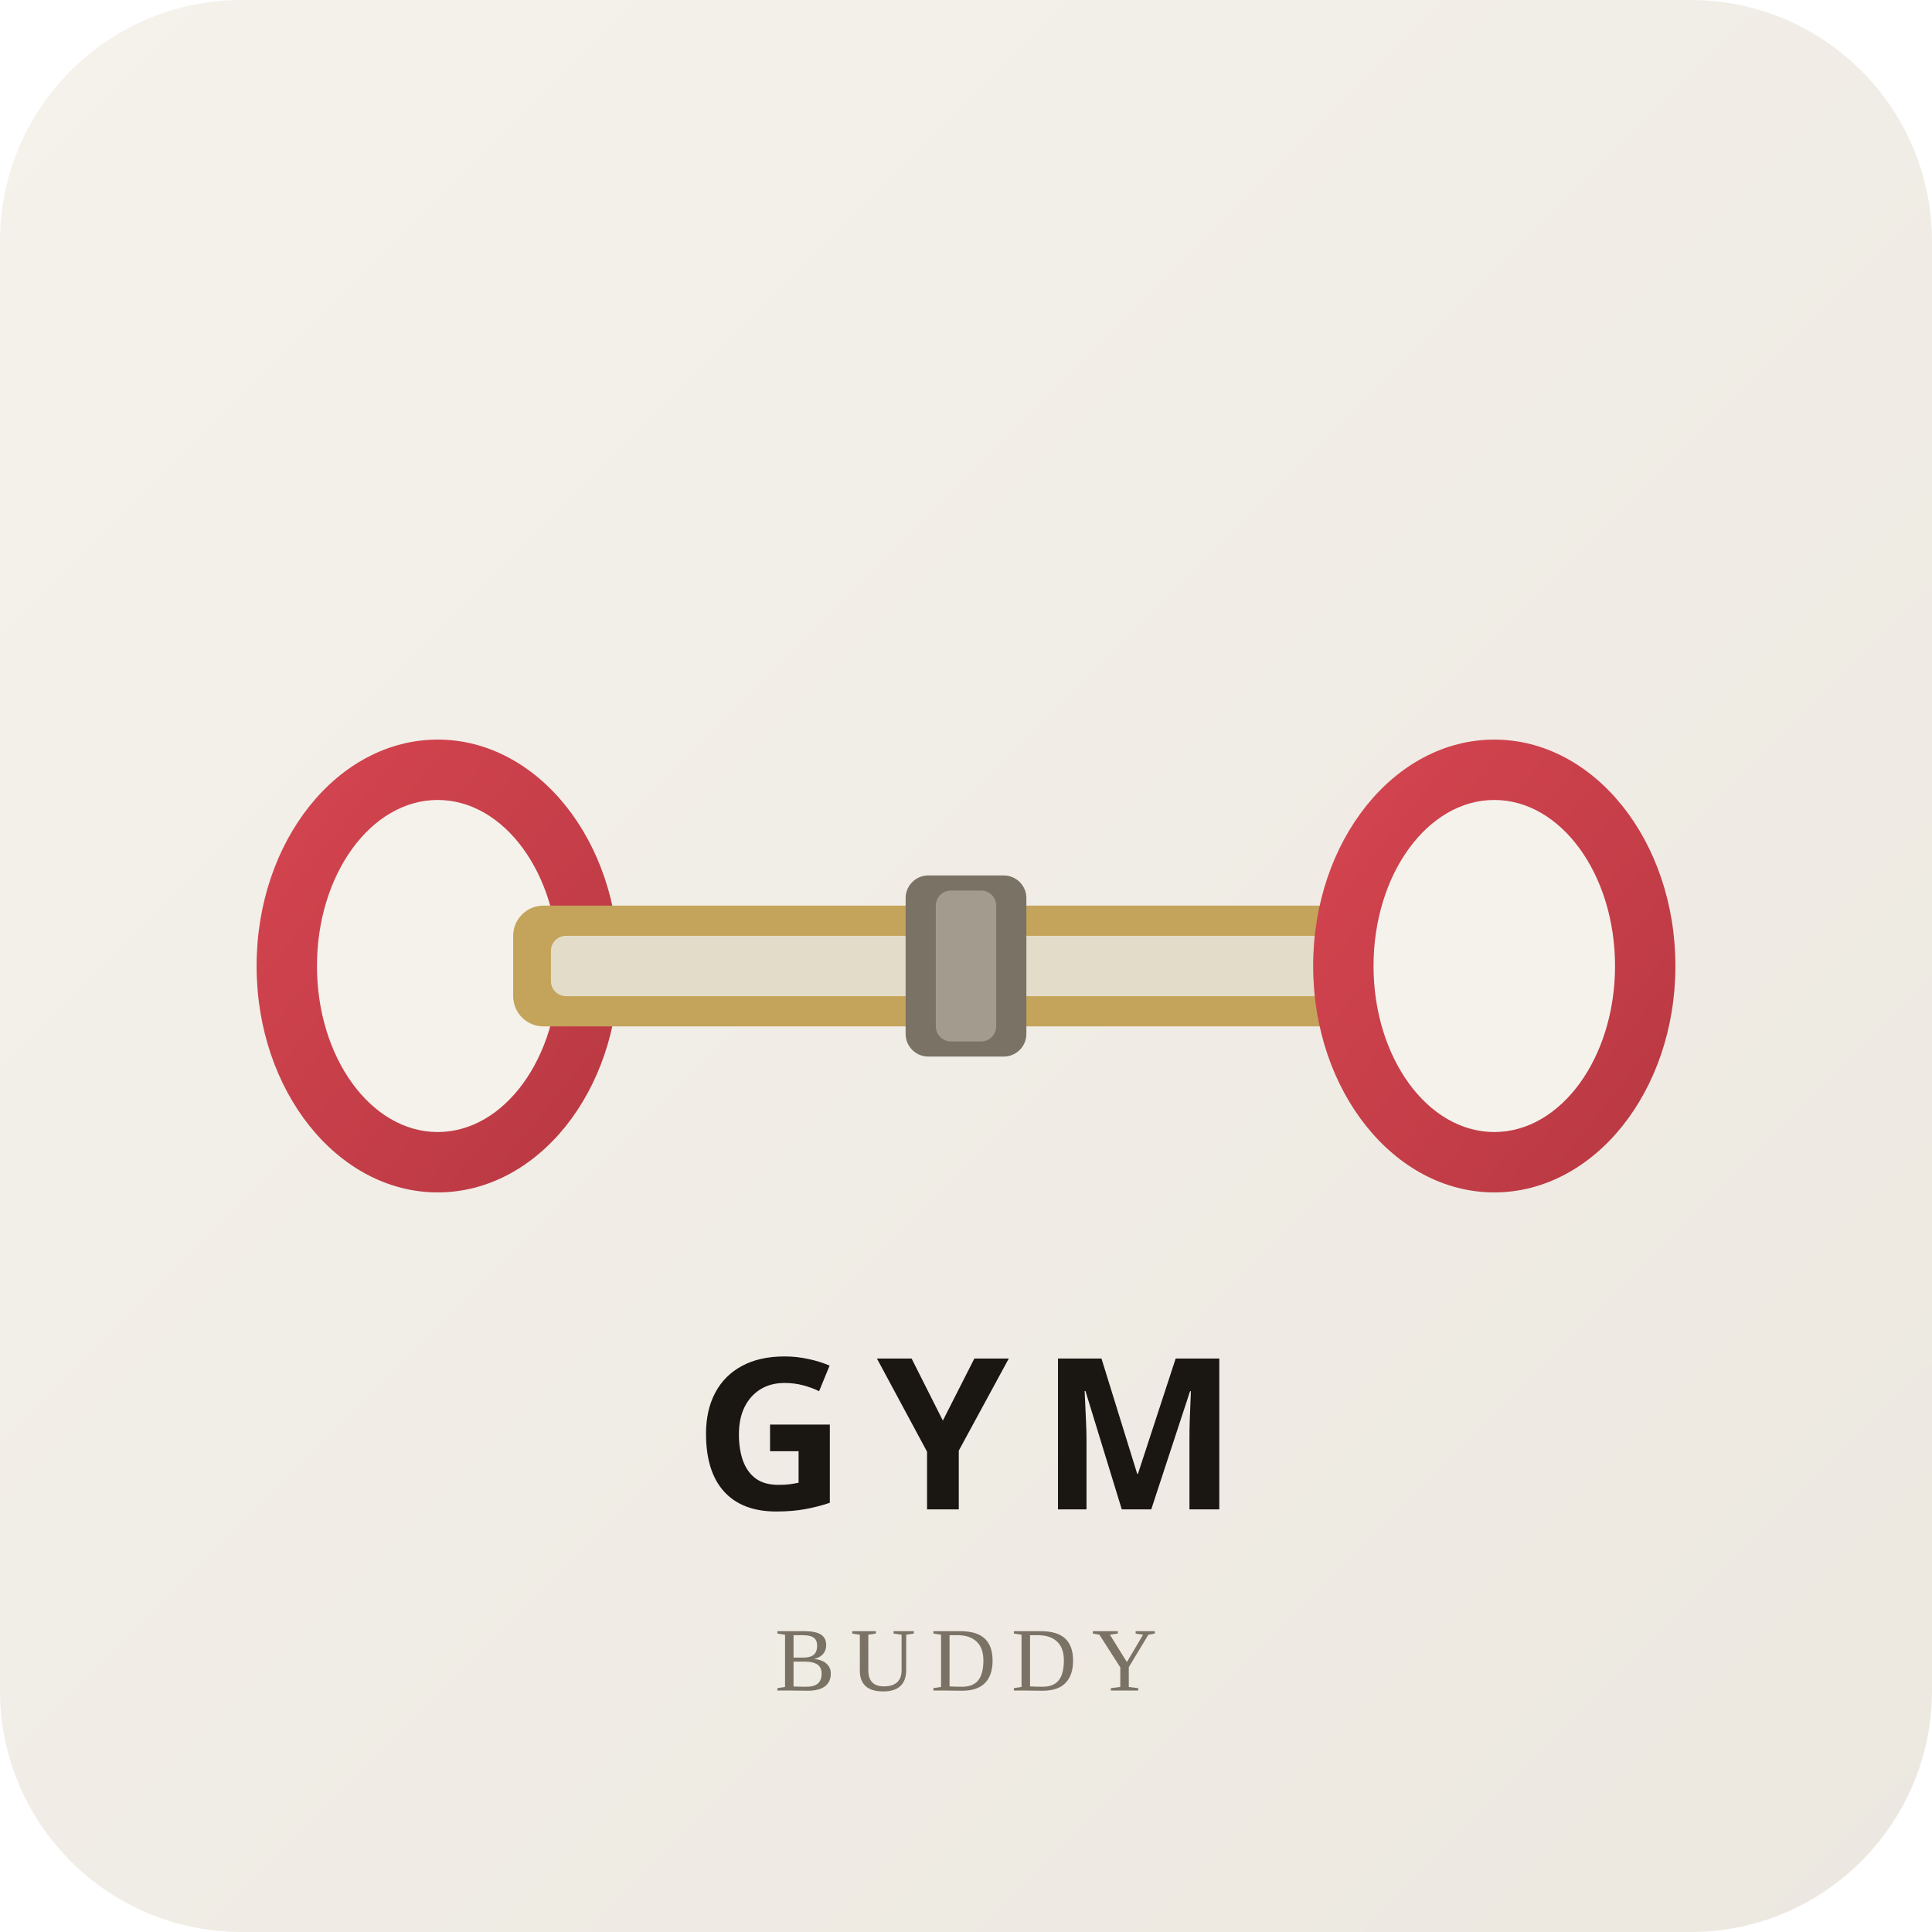
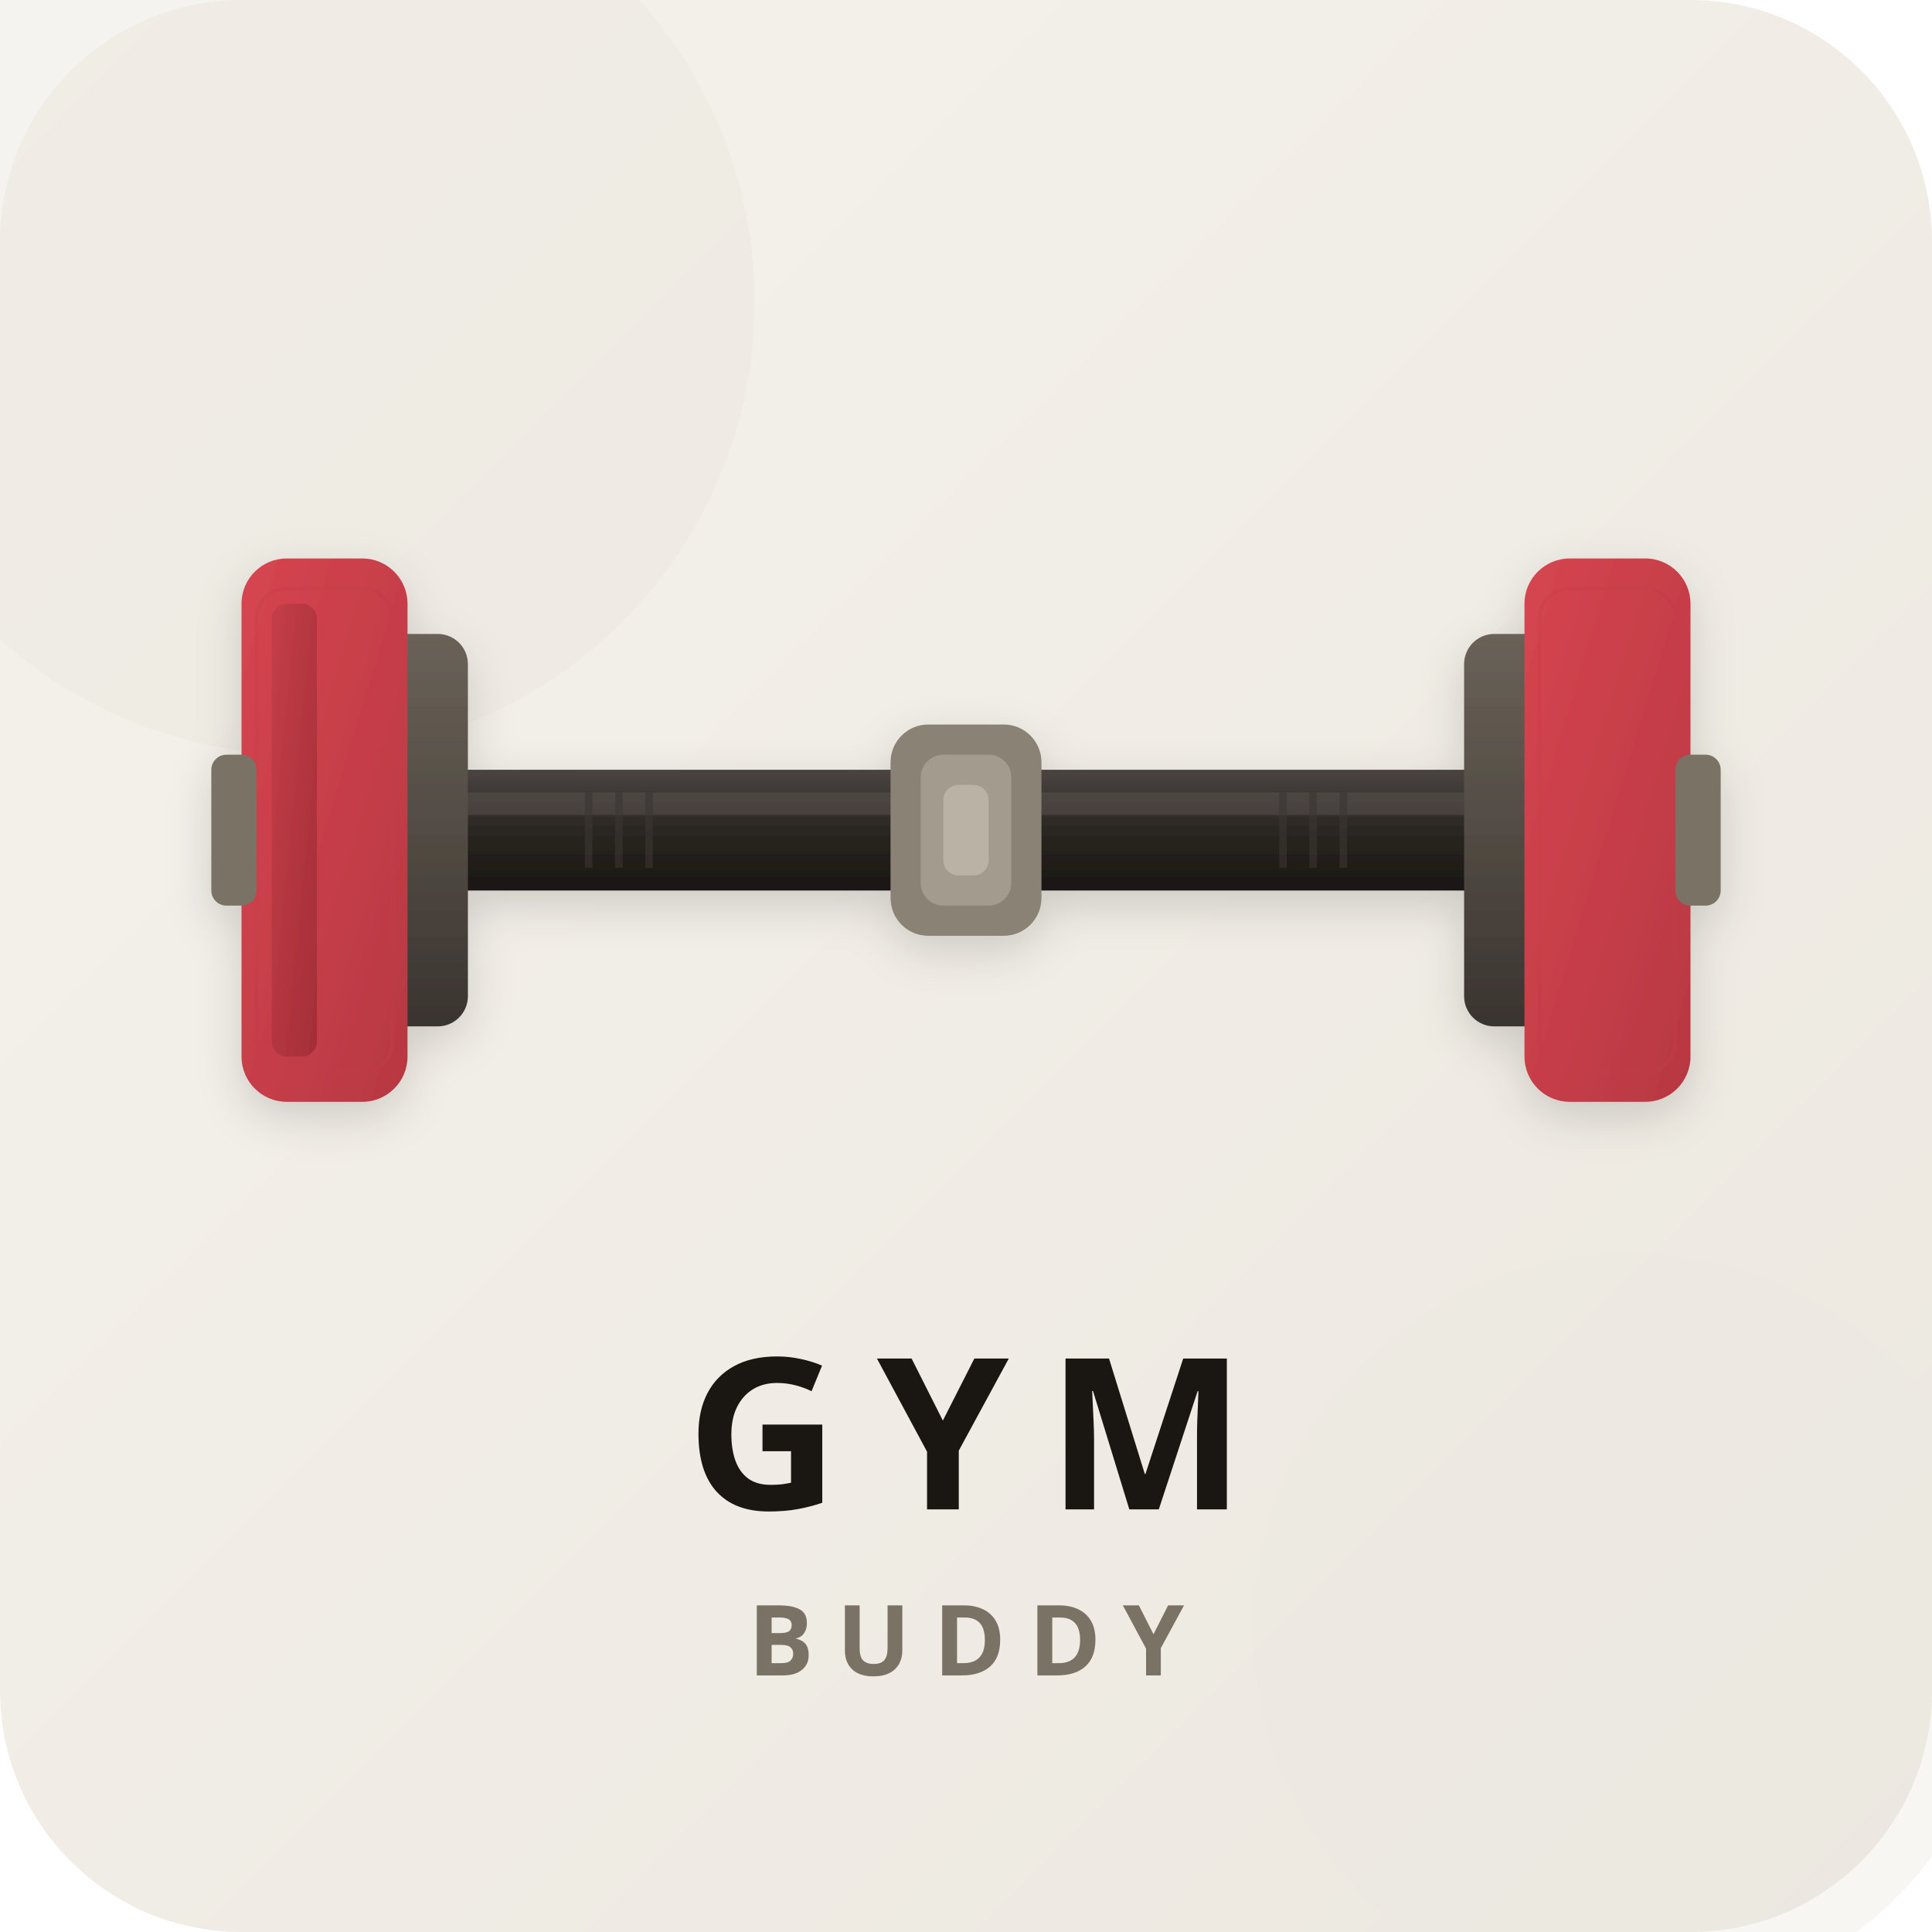
<svg xmlns="http://www.w3.org/2000/svg" viewBox="0 0 256 256" width="256" height="256">
  <defs>
    <linearGradient id="bg" x1="0%" y1="0%" x2="100%" y2="100%">
-       <stop offset="0%" style="stop-color:#f5f2ec" />
-       <stop offset="100%" style="stop-color:#ece8e0" />
+       <stop offset="0%" stop-color="#f5f2ec" />
+       <stop offset="100%" stop-color="#ece8e0" />
    </linearGradient>
-     <linearGradient id="accent" x1="0%" y1="0%" x2="100%" y2="100%">
-       <stop offset="0%" style="stop-color:#d64550" />
-       <stop offset="100%" style="stop-color:#b73842" />
+     <linearGradient id="plate" x1="0%" y1="0%" x2="100%" y2="100%">
+       <stop offset="0%" stop-color="#d64550" />
+       <stop offset="100%" stop-color="#b73842" />
    </linearGradient>
+     <linearGradient id="plateInner" x1="0%" y1="0%" x2="100%" y2="100%">
+       <stop offset="0%" stop-color="#c43e48" />
+       <stop offset="100%" stop-color="#a32e38" />
+     </linearGradient>
+     <linearGradient id="bar" x1="0%" y1="0%" x2="0%" y2="100%">
+       <stop offset="0%" stop-color="#4a4440" />
+       <stop offset="50%" stop-color="#2a2622" />
+       <stop offset="100%" stop-color="#1a1612" />
+     </linearGradient>
+     <linearGradient id="sleeve" x1="0%" y1="0%" x2="0%" y2="100%">
+       <stop offset="0%" stop-color="#6a6258" />
+       <stop offset="100%" stop-color="#3a3430" />
+     </linearGradient>
+     <filter id="shadow" x="-10%" y="-10%" width="130%" height="130%">
+       <feDropShadow dx="0" dy="2" stdDeviation="3" flood-color="#1a1612" flood-opacity="0.15" />
+     </filter>
  </defs>
  <rect width="256" height="256" rx="32" fill="url(#bg)" />
-   <g transform="translate(128, 128)">
-     <ellipse cx="-70" cy="0" rx="24" ry="30" fill="url(#accent)" />
-     <ellipse cx="-70" cy="0" rx="16" ry="22" fill="#f5f2ec" />
-     <rect x="-60" y="-8" width="120" height="16" rx="4" fill="#c4a35a" />
-     <rect x="-55" y="-4" width="110" height="8" rx="2" fill="#e3dcc8" />
-     <ellipse cx="70" cy="0" rx="24" ry="30" fill="url(#accent)" />
-     <ellipse cx="70" cy="0" rx="16" ry="22" fill="#f5f2ec" />
-     <rect x="-8" y="-12" width="16" height="24" rx="3" fill="#7a7265" />
-     <rect x="-4" y="-10" width="8" height="20" rx="2" fill="#a39b8e" />
+   <circle cx="40" cy="40" r="60" fill="#ece8e0" opacity="0.5" />
+   <circle cx="216" cy="216" r="50" fill="#ece8e0" opacity="0.4" />
+   <g transform="translate(128, 110)" filter="url(#shadow)">
+     <rect x="-72" y="-8" width="144" height="16" rx="6" fill="url(#bar)" />
+     <rect x="-68" y="-5" width="136" height="3" rx="1.5" fill="#5a5450" opacity="0.5" />
+     <g stroke="#3a3632" stroke-width="1" opacity="0.6">
+       <line x1="-50" y1="-5" x2="-50" y2="5" />
+       <line x1="-46" y1="-5" x2="-46" y2="5" />
+       <line x1="-42" y1="-5" x2="-42" y2="5" />
+       <line x1="42" y1="-5" x2="42" y2="5" />
+       <line x1="46" y1="-5" x2="46" y2="5" />
+       <line x1="50" y1="-5" x2="50" y2="5" />
+     </g>
+     <rect x="-78" y="-26" width="12" height="52" rx="4" fill="url(#sleeve)" />
+     <rect x="66" y="-26" width="12" height="52" rx="4" fill="url(#sleeve)" />
+     <rect x="-96" y="-36" width="22" height="72" rx="6" fill="url(#plate)" />
+     <rect x="-94" y="-32" width="18" height="64" rx="4" fill="none" stroke="#c43e48" stroke-width="0.5" opacity="0.3" />
+     <rect x="-92" y="-30" width="6" height="60" rx="2" fill="url(#plateInner)" />
+     <rect x="86" y="-30" width="6" height="60" rx="2" fill="url(#plateInner)" />
+     <rect x="74" y="-36" width="22" height="72" rx="6" fill="url(#plate)" />
+     <rect x="76" y="-32" width="18" height="64" rx="4" fill="none" stroke="#c43e48" stroke-width="0.5" opacity="0.3" />
+     <rect x="-100" y="-10" width="6" height="20" rx="2" fill="#7a7265" />
+     <rect x="94" y="-10" width="6" height="20" rx="2" fill="#7a7265" />
+     <rect x="-10" y="-14" width="20" height="28" rx="5" fill="#8a8275" />
+     <rect x="-6" y="-10" width="12" height="20" rx="3" fill="#a39b8e" />
+     <rect x="-3" y="-6" width="6" height="12" rx="2" fill="#bab2a5" />
  </g>
-   <text x="128" y="200" font-family="Oswald, sans-serif" font-size="28" font-weight="700" fill="#1a1612" text-anchor="middle" letter-spacing="4">GYM</text>
-   <text x="128" y="224" font-family="Source Sans 3, sans-serif" font-size="12" fill="#7a7265" text-anchor="middle" letter-spacing="2">BUDDY</text>
+   <text x="128" y="200" font-family="Oswald, sans-serif" font-size="28" font-weight="700" fill="#1a1612" text-anchor="middle" letter-spacing="5">GYM</text>
+   <text x="128" y="222" font-family="'Source Sans 3', sans-serif" font-size="13" font-weight="600" fill="#7a7265" text-anchor="middle" letter-spacing="3">BUDDY</text>
</svg>
